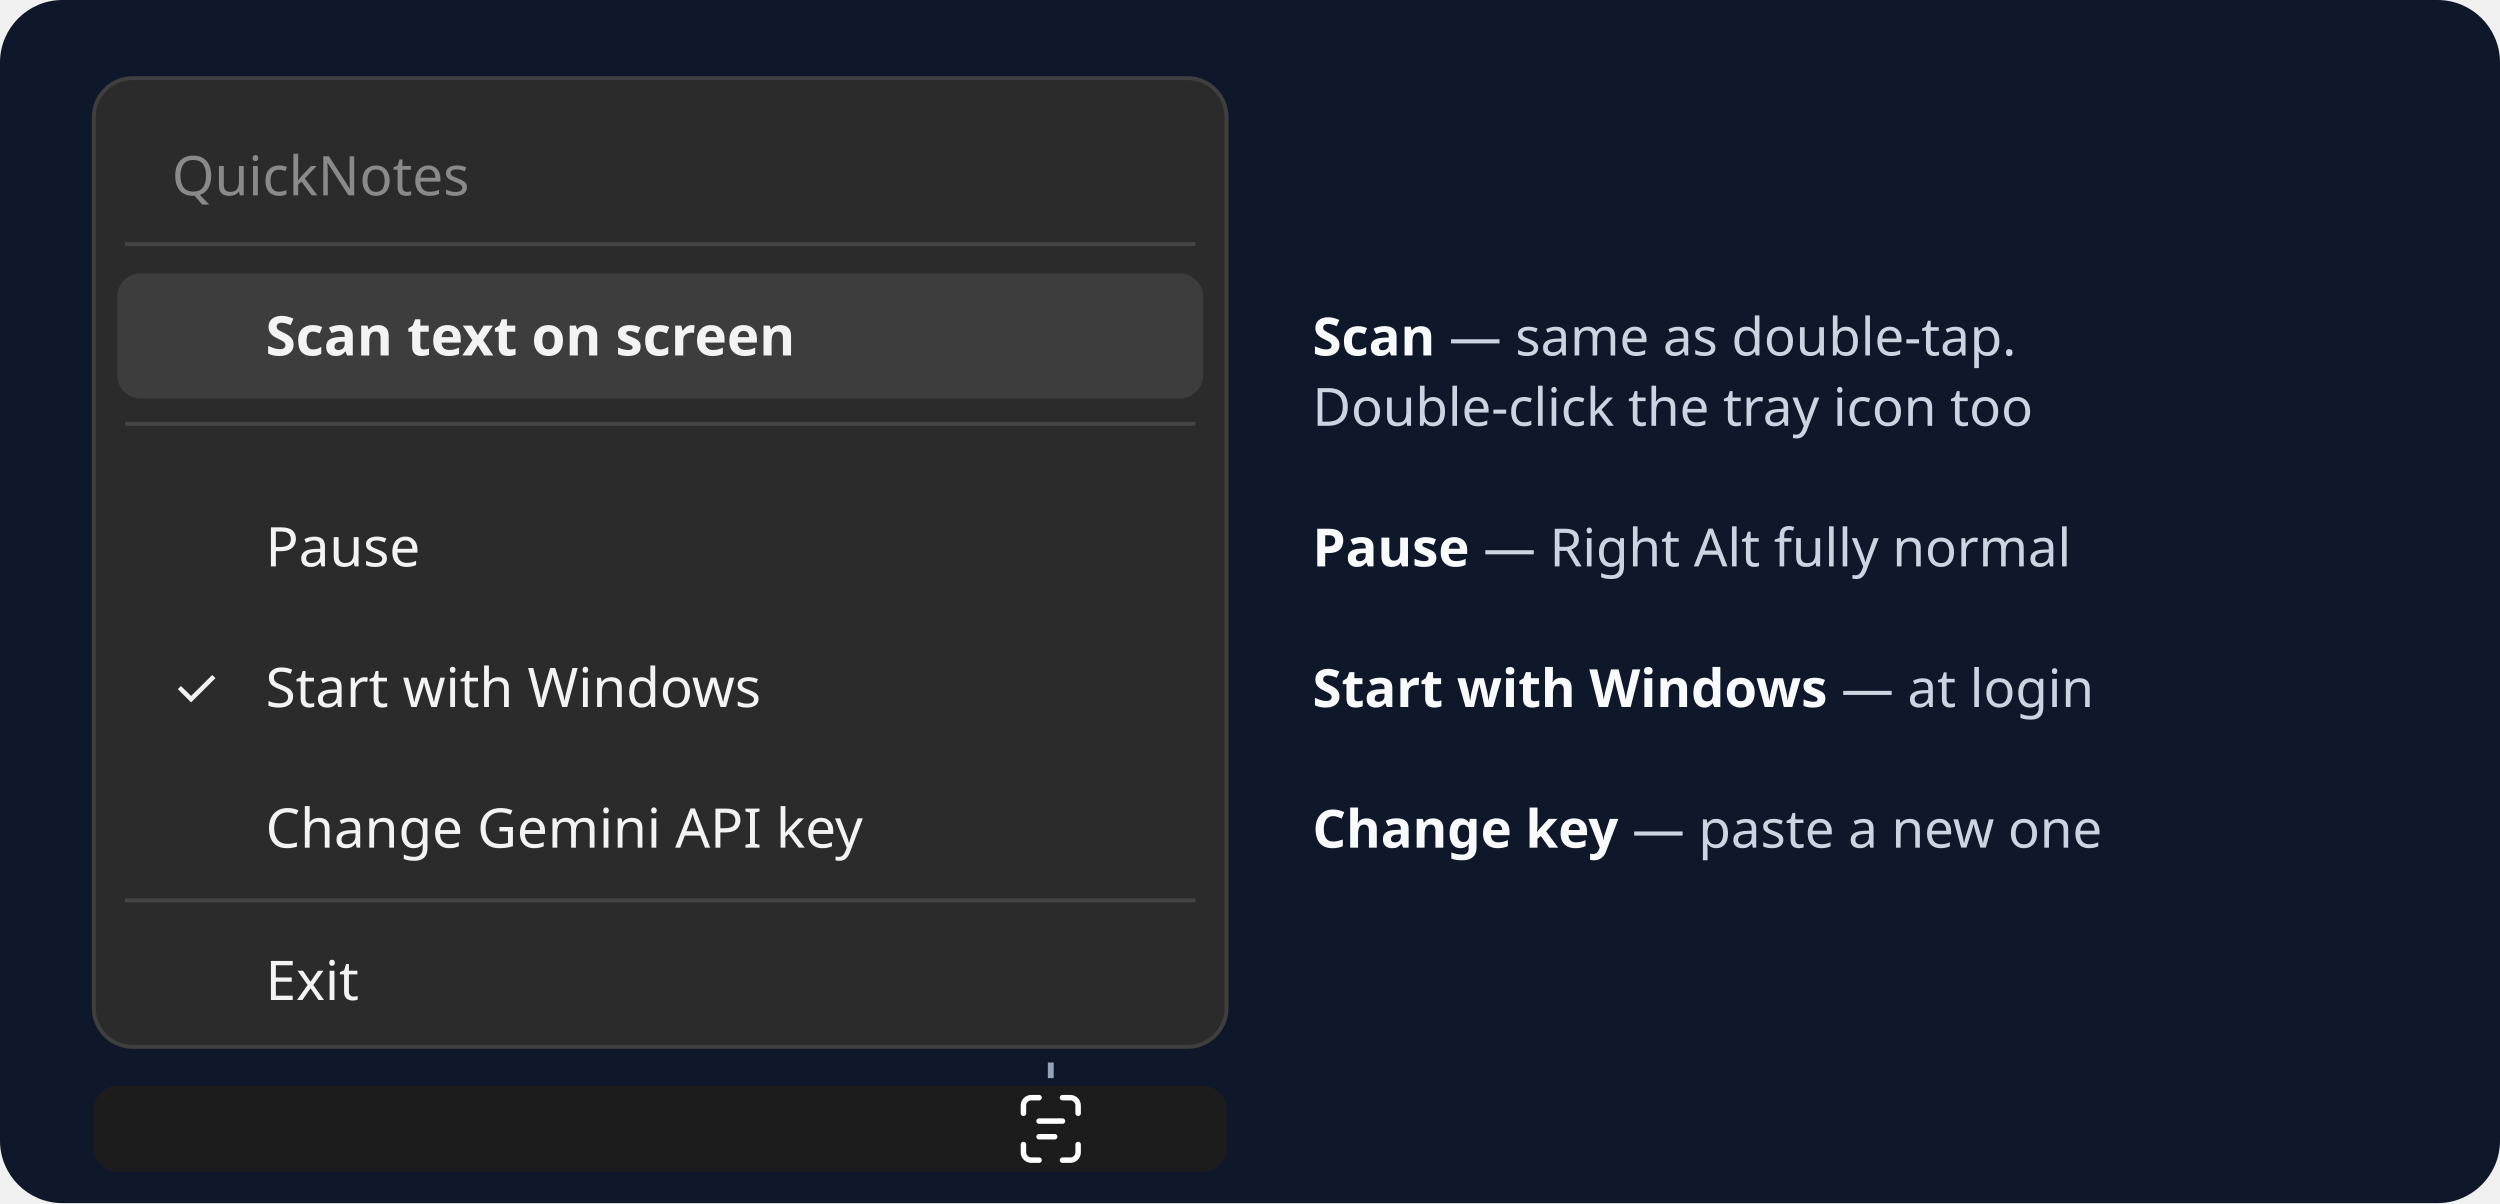
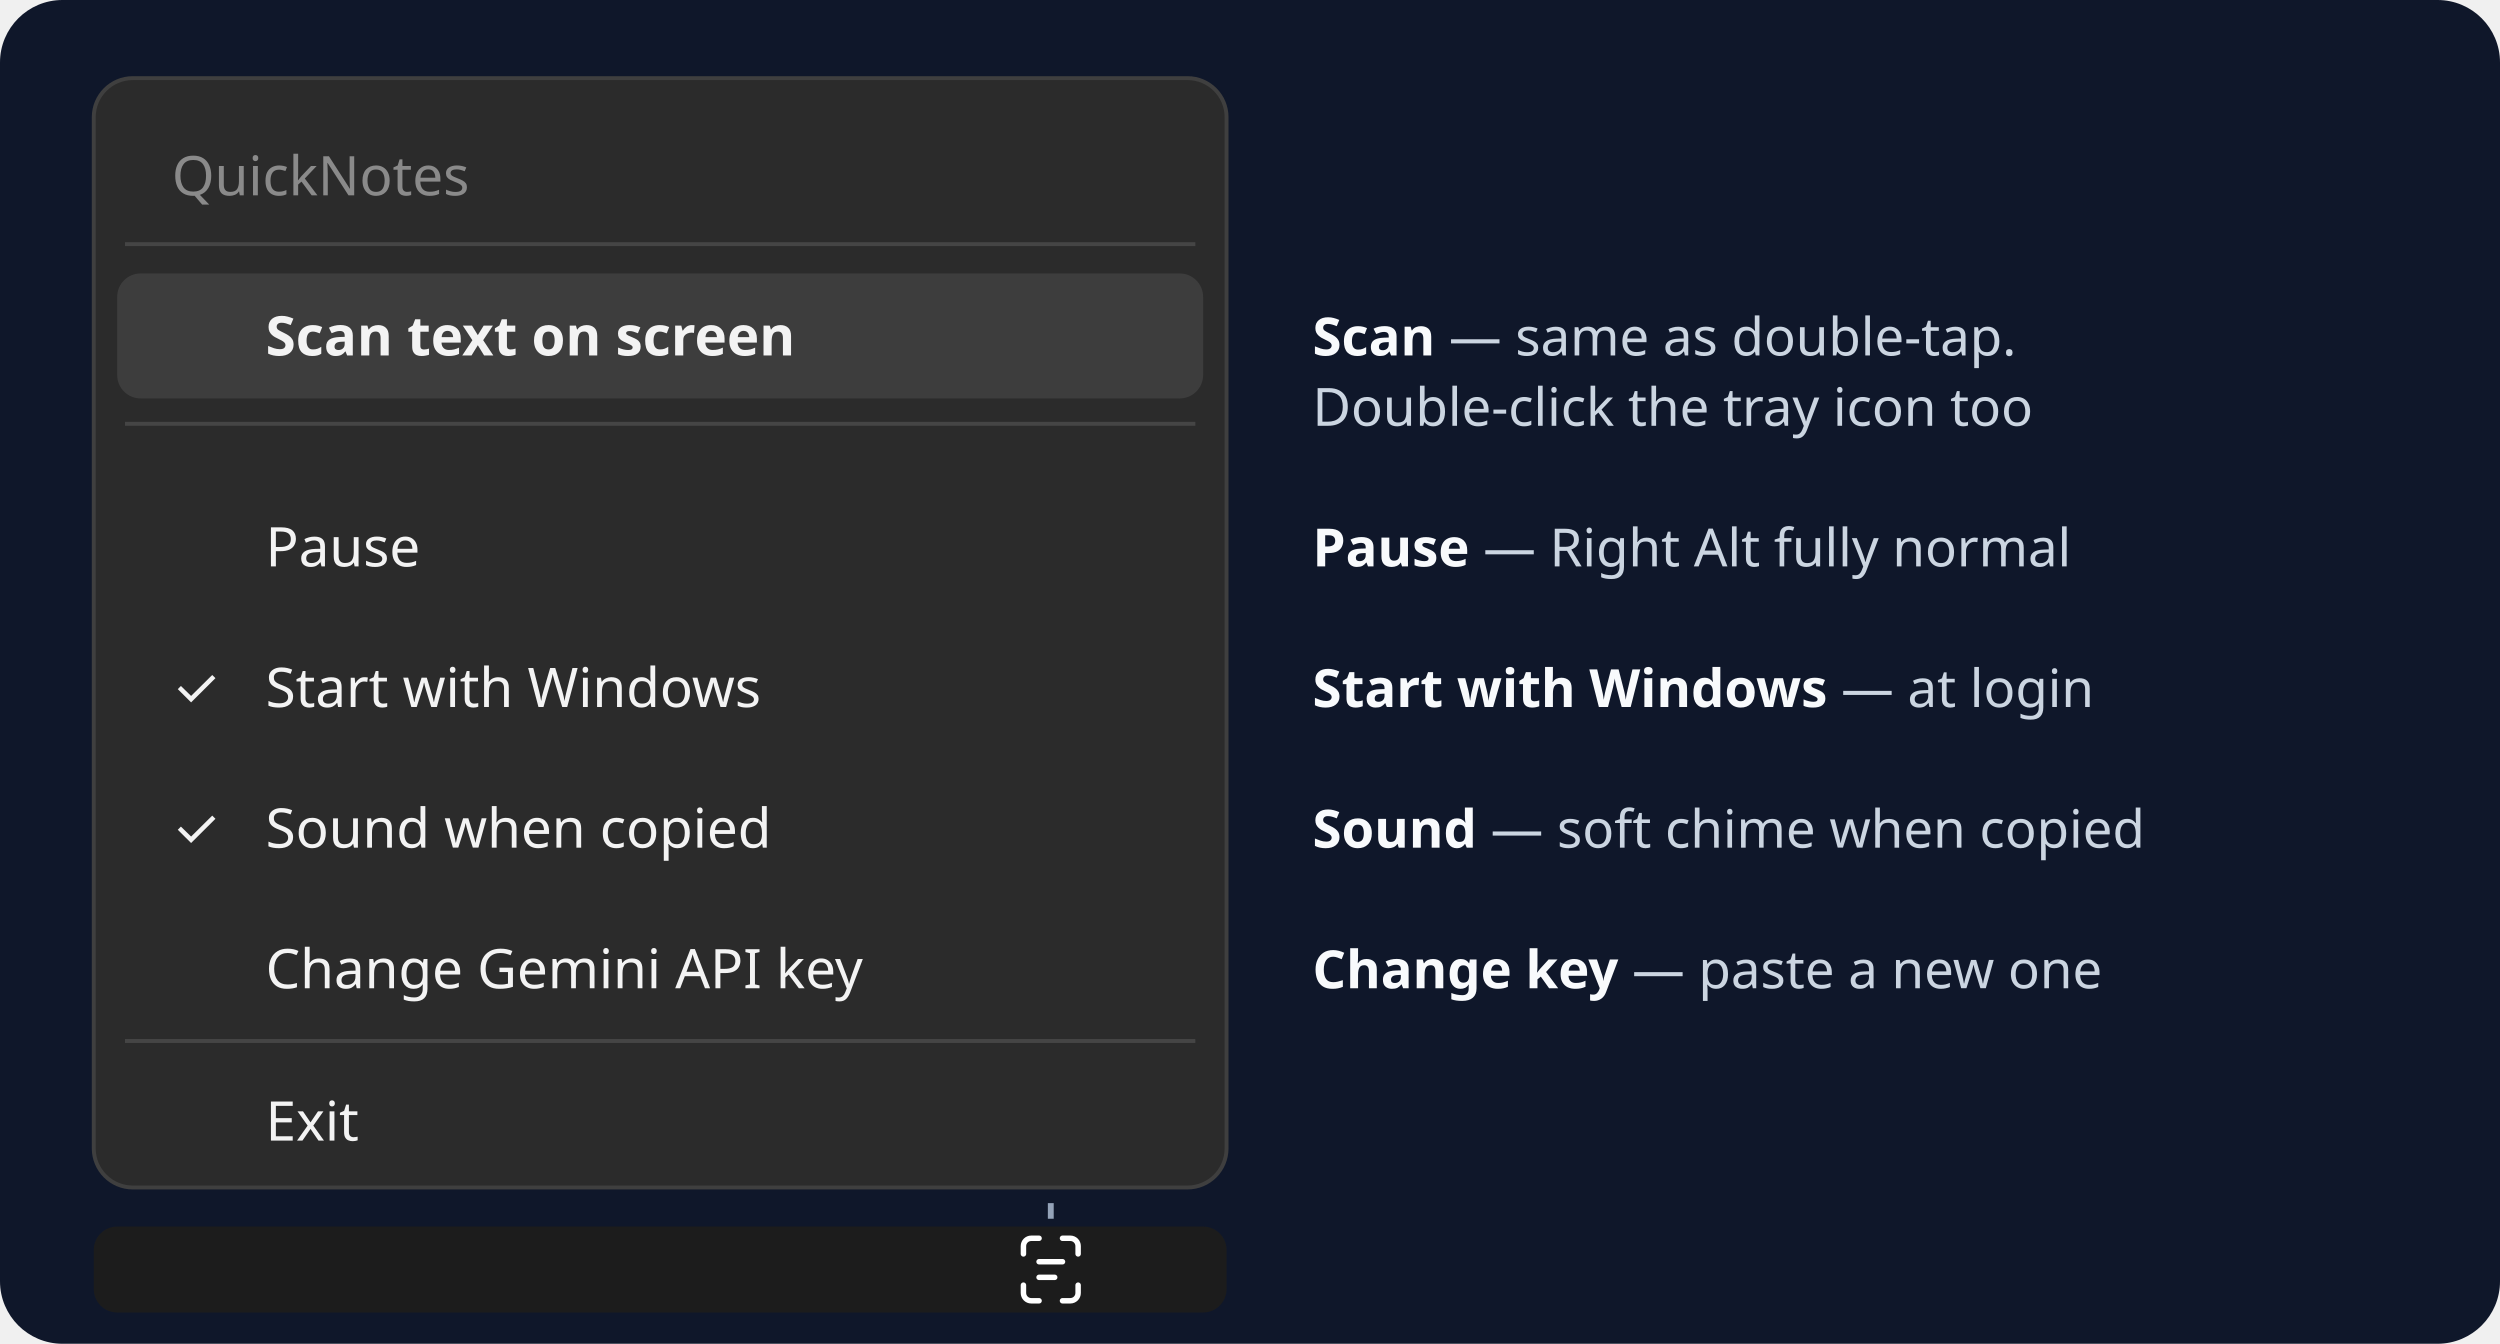
- <svg xmlns="http://www.w3.org/2000/svg" viewBox="0 0 640 308" width="640" height="308" role="img" aria-label="Tray menu: Scan text on screen, Pause, Start with Windows, Change Gemini API key, Exit">
+ <svg xmlns="http://www.w3.org/2000/svg" viewBox="0 0 640 344" width="640" height="344" role="img" aria-label="Tray menu: Scan text on screen, Pause, Start with Windows, Sound when copied, Change Gemini API key, Exit">
  <style>
    .ui { font-family: "Segoe UI", system-ui, -apple-system, sans-serif; }
-     .hl { animation: hl 8s infinite ease-in-out; }
-     @keyframes hl { 0%,12% {transform: translateY(0)} 20%,36% {transform: translateY(54px)} 44%,60% {transform: translateY(90px)} 68%,86% {transform: translateY(126px)} 94%,100% {transform: translateY(0)} }
+     .hl { animation: hl 9s infinite ease-in-out; }
+     @keyframes hl { 0%,10% {transform: translateY(0)} 17%,30% {transform: translateY(54px)} 37%,50% {transform: translateY(90px)} 57%,70% {transform: translateY(126px)} 77%,90% {transform: translateY(162px)} 96%,100% {transform: translateY(0)} }
    @media (prefers-reduced-motion: reduce) { .hl { animation: none; } }
  </style>
-   <rect width="640" height="308" rx="16" fill="#0f172a" />
-   <rect x="24" y="20" width="290" height="248" rx="10" fill="#2b2b2b" stroke="#3f3f3f" />
+   <rect width="640" height="344" rx="16" fill="#0f172a" />
+   <rect x="24" y="20" width="290" height="284" rx="10" fill="#2b2b2b" stroke="#3f3f3f" />
  <text x="44" y="50" class="ui" font-size="14" fill="#8a8a8a">QuickNotes</text>
  <rect x="32" y="62" width="274" height="1" fill="#454545" />
  <rect class="hl" x="30" y="70" width="278" height="32" rx="6" fill="#3d3d3d" />
  <g class="ui" font-size="14" fill="#f3f3f3">
    <text x="68" y="91" font-weight="700">Scan text on screen</text>
    <rect x="32" y="108" width="274" height="1" fill="#454545" />
    <text x="68" y="145">Pause</text>
    <text x="44" y="181">✓</text>
    <text x="68" y="181">Start with Windows</text>
-     <text x="68" y="217">Change Gemini API key</text>
-     <rect x="32" y="230" width="274" height="1" fill="#454545" />
-     <text x="68" y="256">Exit</text>
+     <text x="44" y="217">✓</text>
+     <text x="68" y="217">Sound when copied</text>
+     <text x="68" y="253">Change Gemini API key</text>
+     <rect x="32" y="266" width="274" height="1" fill="#454545" />
+     <text x="68" y="292">Exit</text>
  </g>
-   <rect x="24" y="278" width="290" height="22" rx="6" fill="#1c1c1c" />
+   <rect x="24" y="314" width="290" height="22" rx="6" fill="#1c1c1c" />
  <g fill="none" stroke="#fff" stroke-width="1.4" stroke-linecap="round">
-     <path d="M262 285 v-2 a2 2 0 0 1 2 -2 h2 M272 281 h2 a2 2 0 0 1 2 2 v2 M276 293 v2 a2 2 0 0 1 -2 2 h-2 M266 297 h-2 a2 2 0 0 1 -2 -2 v-2" />
-     <path d="M266 287 h6 M266 291 h4" />
+     <path d="M262 321 v-2 a2 2 0 0 1 2 -2 h2 M272 317 h2 a2 2 0 0 1 2 2 v2 M276 329 v2 a2 2 0 0 1 -2 2 h-2 M266 333 h-2 a2 2 0 0 1 -2 -2 v-2" />
+     <path d="M266 323 h6 M266 327 h4" />
  </g>
-   <path d="M269 276 v-4" stroke="#94a3b8" stroke-width="1.5" />
+   <path d="M269 312 v-4" stroke="#94a3b8" stroke-width="1.5" />
  <g class="ui" font-size="13.5" fill="#cbd5e1">
    <text x="336" y="91">
      <tspan font-weight="700" fill="#f8fafc">Scan</tspan> — same as double-tap.</text>
    <text x="336" y="109">Double-click the tray icon too</text>
    <text x="336" y="145">
      <tspan font-weight="700" fill="#f8fafc">Pause</tspan> — Right Alt fully normal</text>
    <text x="336" y="181">
      <tspan font-weight="700" fill="#f8fafc">Start with Windows</tspan> — at login</text>
    <text x="336" y="217">
+       <tspan font-weight="700" fill="#f8fafc">Sound</tspan> — soft chime when copied</text>
+     <text x="336" y="253">
      <tspan font-weight="700" fill="#f8fafc">Change key</tspan> — paste a new one</text>
  </g>
</svg>
